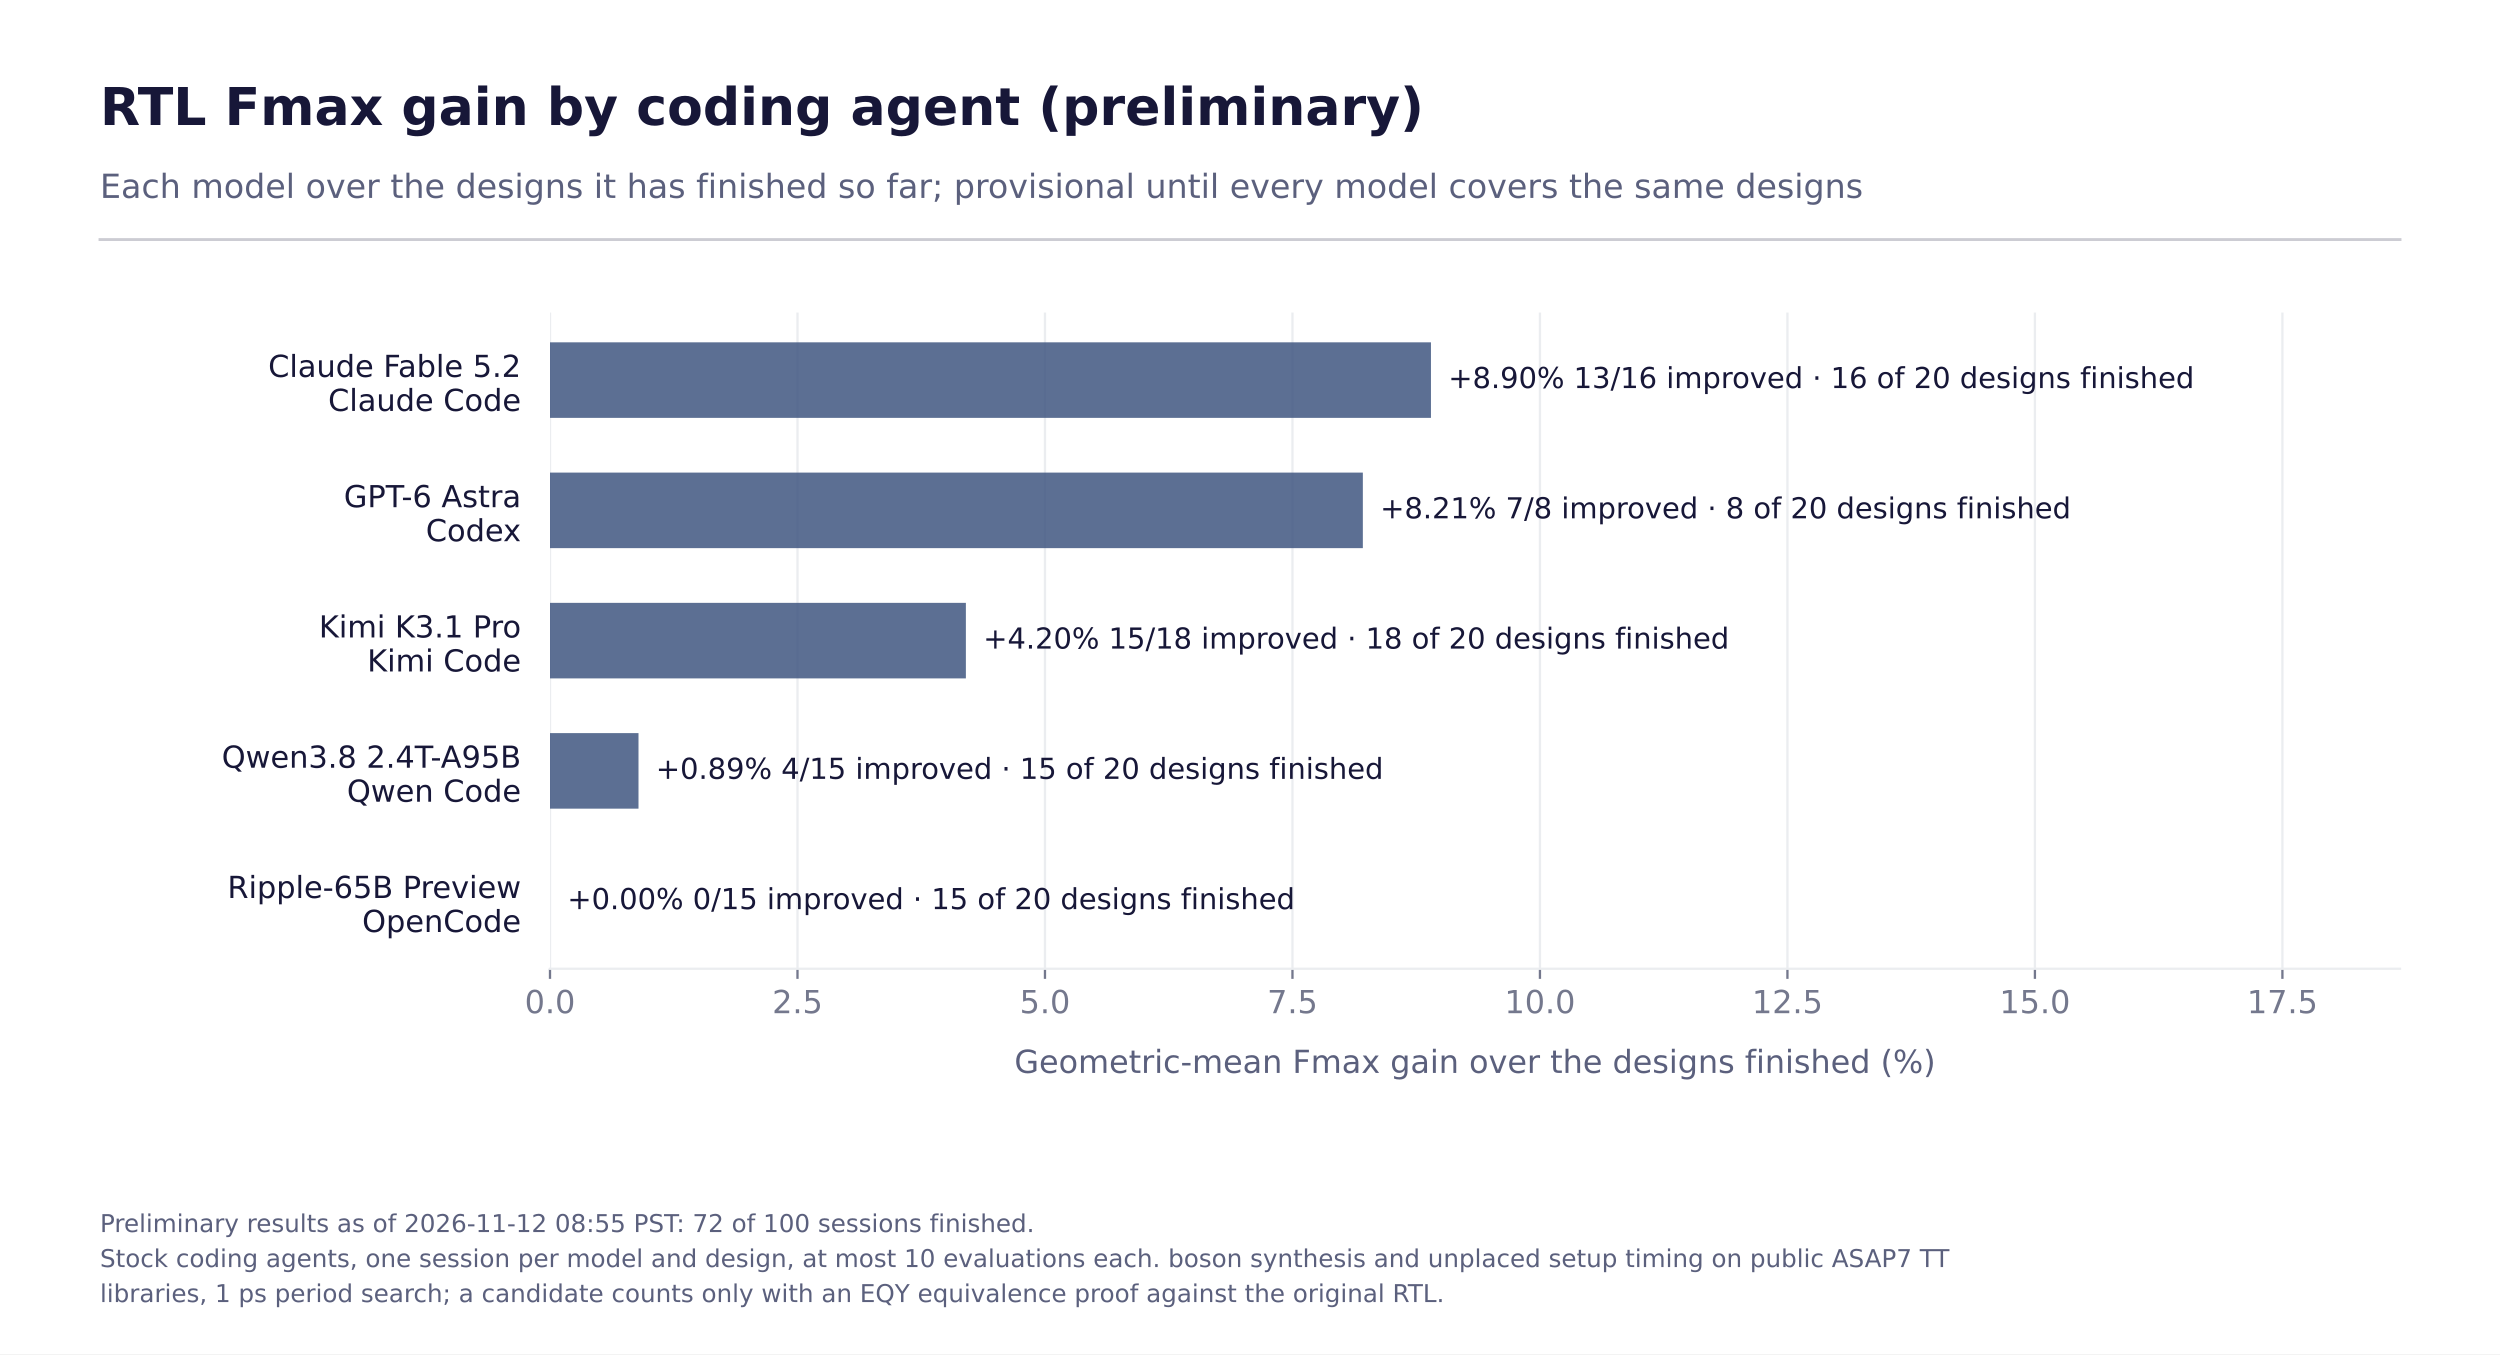
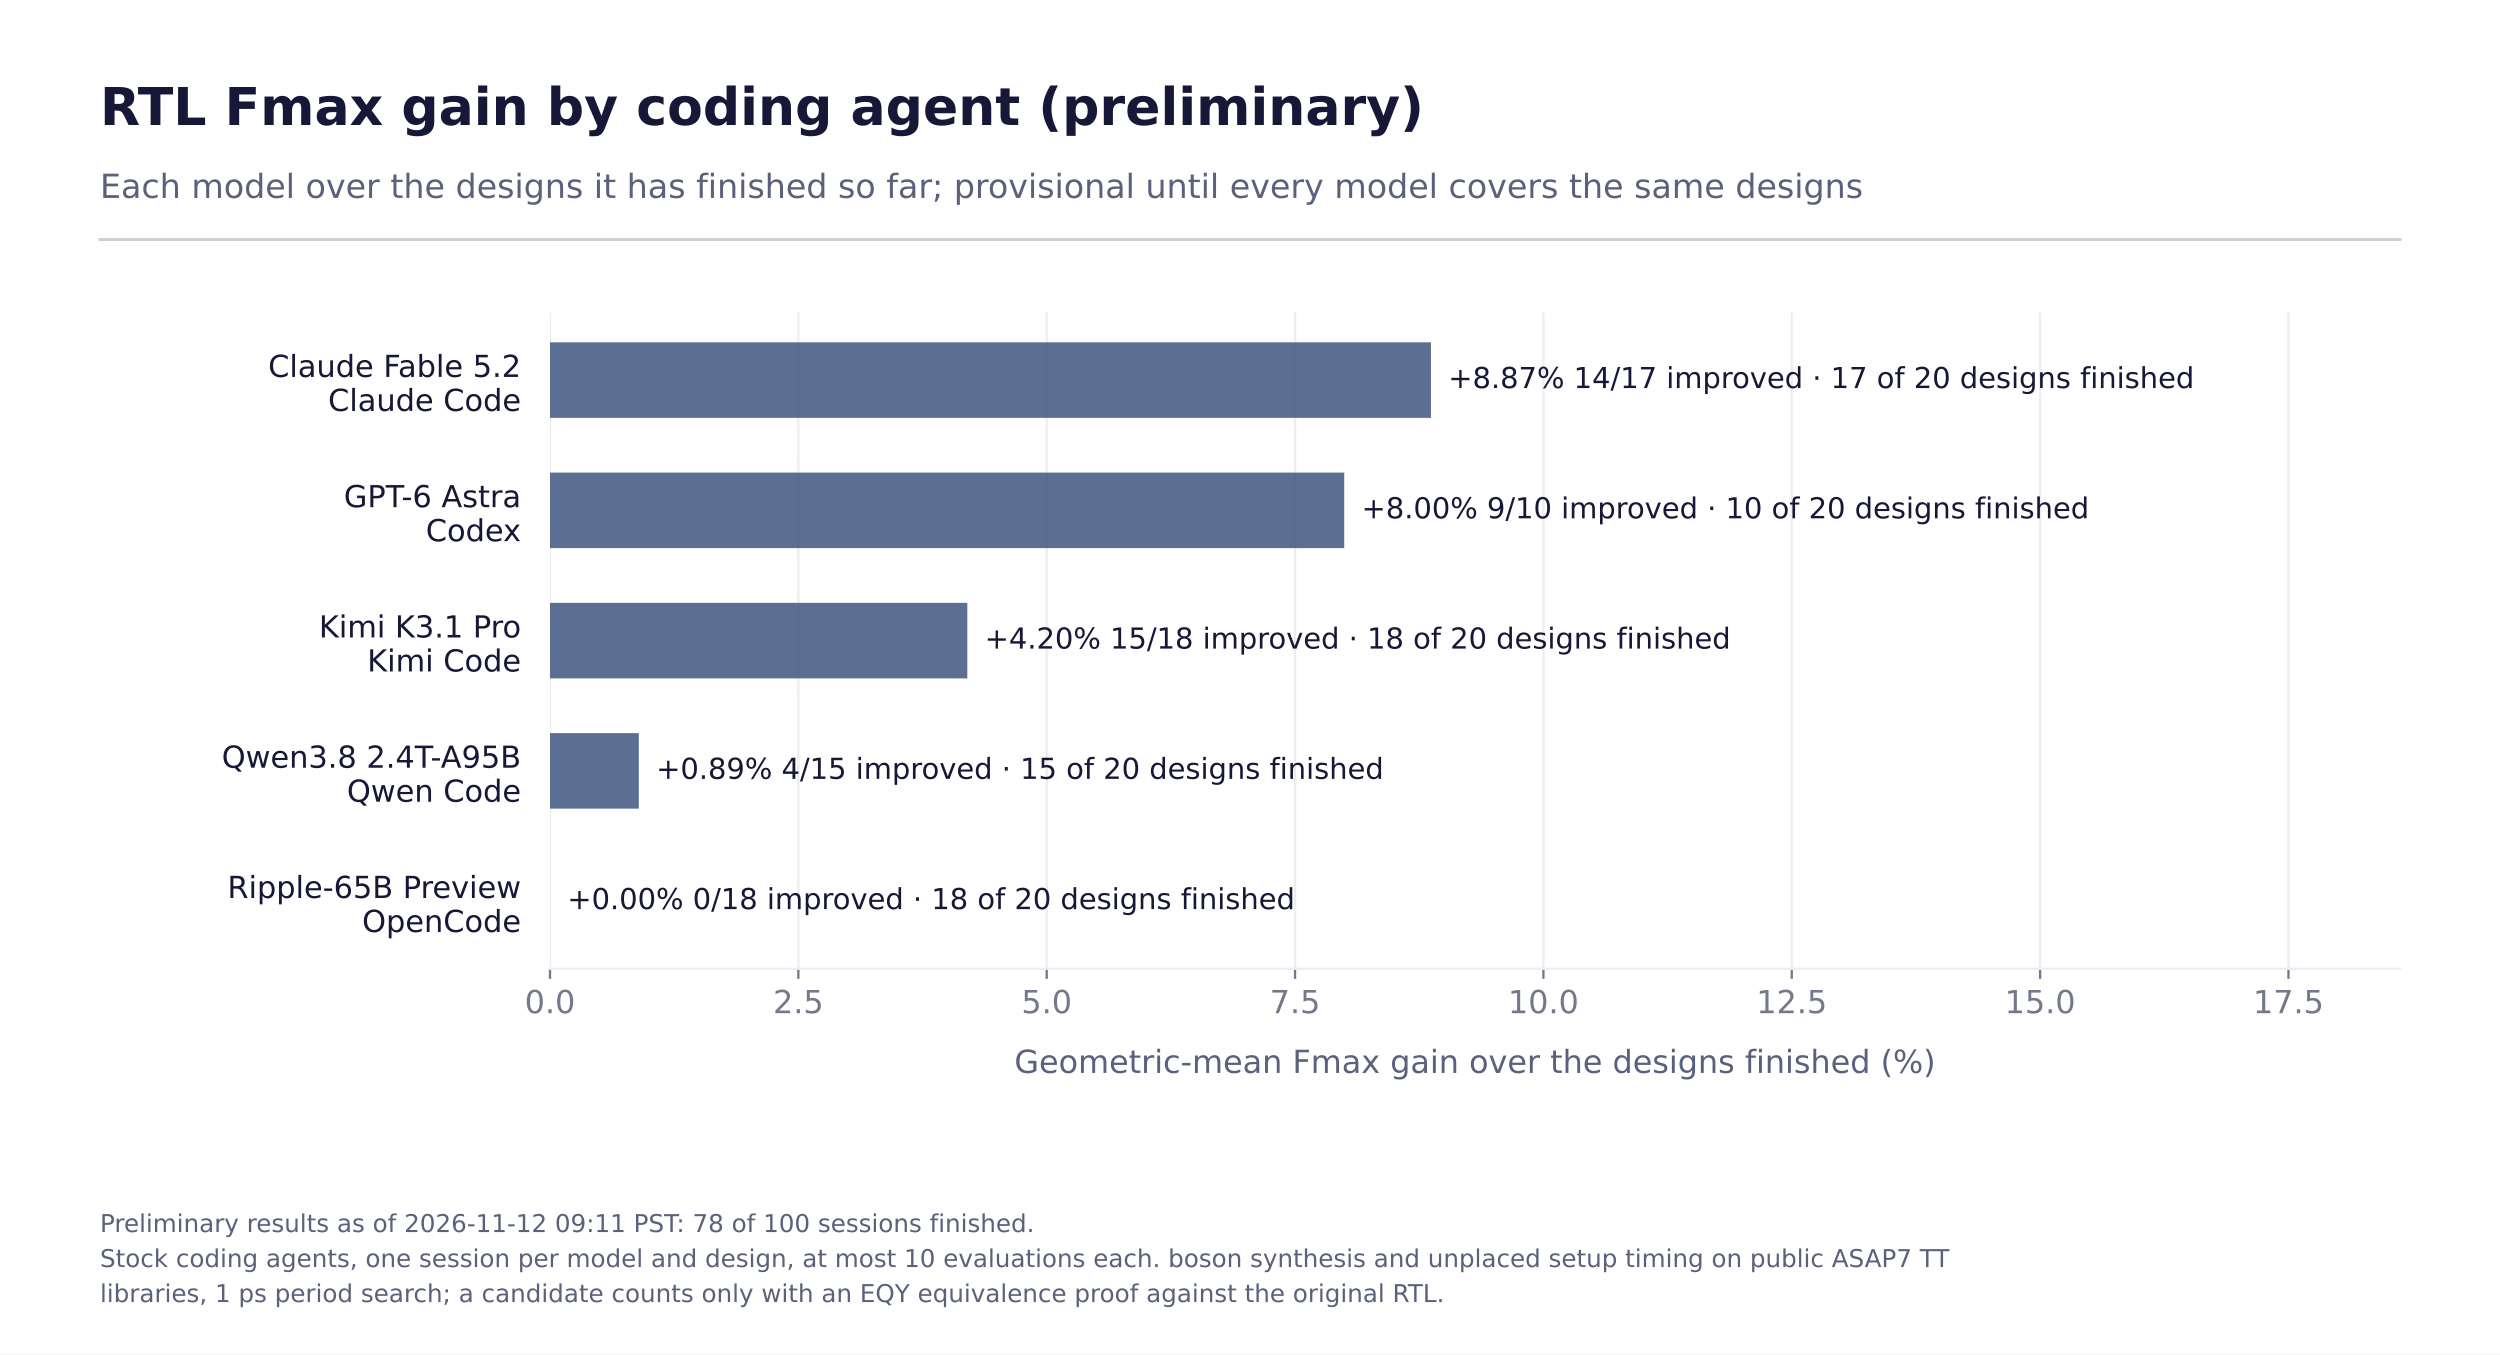
<svg xmlns="http://www.w3.org/2000/svg" xmlns:xlink="http://www.w3.org/1999/xlink" width="864pt" height="468pt" viewBox="0 0 864 468" version="1.1">
  <defs>
    <style type="text/css">*{stroke-linejoin: round; stroke-linecap: butt}</style>
  </defs>
  <g id="figure_1">
    <g id="patch_1">
      <path d="M 0 468  L 864 468  L 864 0  L 0 0  z " style="fill: #ffffff" />
    </g>
    <g id="axes_1">
      <g id="patch_2">
        <path d="M 190.08 334.8  L 829.44 334.8  L 829.44 108  L 190.08 108  z " style="fill: #ffffff" />
      </g>
      <g id="matplotlib.axis_1">
        <g id="xtick_1">
          <g id="line2d_1">
            <path d="M 190.08 334.8  L 190.08 108  " clip-path="url(#pcce7576f7a)" style="fill: none; stroke: #ebedf0; stroke-width: 0.8; stroke-linecap: square" />
          </g>
          <g id="line2d_2">
            <defs>
              <path id="m93d353a957" d="M 0 0  L 0 3.5  " style="stroke: #74788d; stroke-width: 0.8" />
            </defs>
            <g>
              <use xlink:href="#m93d353a957" x="190.08" y="334.8" style="fill: #74788d; stroke: #74788d; stroke-width: 0.8" />
            </g>
          </g>
          <g id="text_1">
            <text style="fill: #74788d; font: 11px 'DejaVu Sans'; text-anchor: middle" x="190.08" y="350.158" transform="rotate(-0 190.08 350.1583)">0.0</text>
          </g>
        </g>
        <g id="xtick_2">
          <g id="line2d_3">
-             <path d="M 275.611 334.8  L 275.611 108  " clip-path="url(#pcce7576f7a)" style="fill: none; stroke: #ebedf0; stroke-width: 0.8; stroke-linecap: square" />
+             <path d="M 275.91 334.8  L 275.91 108  " clip-path="url(#pcce7576f7a)" style="fill: none; stroke: #ebedf0; stroke-width: 0.8; stroke-linecap: square" />
          </g>
          <g id="line2d_4">
            <g>
-               <use xlink:href="#m93d353a957" x="275.611" y="334.8" style="fill: #74788d; stroke: #74788d; stroke-width: 0.8" />
+               <use xlink:href="#m93d353a957" x="275.91" y="334.8" style="fill: #74788d; stroke: #74788d; stroke-width: 0.8" />
            </g>
          </g>
          <g id="text_2">
-             <text style="fill: #74788d; font: 11px 'DejaVu Sans'; text-anchor: middle" x="275.611" y="350.158" transform="rotate(-0 275.6113 350.1583)">2.5</text>
+             <text style="fill: #74788d; font: 11px 'DejaVu Sans'; text-anchor: middle" x="275.91" y="350.158" transform="rotate(-0 275.9103 350.1583)">2.5</text>
          </g>
        </g>
        <g id="xtick_3">
          <g id="line2d_5">
-             <path d="M 361.143 334.8  L 361.143 108  " clip-path="url(#pcce7576f7a)" style="fill: none; stroke: #ebedf0; stroke-width: 0.8; stroke-linecap: square" />
+             <path d="M 361.741 334.8  L 361.741 108  " clip-path="url(#pcce7576f7a)" style="fill: none; stroke: #ebedf0; stroke-width: 0.8; stroke-linecap: square" />
          </g>
          <g id="line2d_6">
            <g>
-               <use xlink:href="#m93d353a957" x="361.143" y="334.8" style="fill: #74788d; stroke: #74788d; stroke-width: 0.8" />
+               <use xlink:href="#m93d353a957" x="361.741" y="334.8" style="fill: #74788d; stroke: #74788d; stroke-width: 0.8" />
            </g>
          </g>
          <g id="text_3">
-             <text style="fill: #74788d; font: 11px 'DejaVu Sans'; text-anchor: middle" x="361.143" y="350.158" transform="rotate(-0 361.1426 350.1583)">5.0</text>
+             <text style="fill: #74788d; font: 11px 'DejaVu Sans'; text-anchor: middle" x="361.741" y="350.158" transform="rotate(-0 361.7405 350.1583)">5.0</text>
          </g>
        </g>
        <g id="xtick_4">
          <g id="line2d_7">
-             <path d="M 446.674 334.8  L 446.674 108  " clip-path="url(#pcce7576f7a)" style="fill: none; stroke: #ebedf0; stroke-width: 0.8; stroke-linecap: square" />
+             <path d="M 447.571 334.8  L 447.571 108  " clip-path="url(#pcce7576f7a)" style="fill: none; stroke: #ebedf0; stroke-width: 0.8; stroke-linecap: square" />
          </g>
          <g id="line2d_8">
            <g>
-               <use xlink:href="#m93d353a957" x="446.674" y="334.8" style="fill: #74788d; stroke: #74788d; stroke-width: 0.8" />
+               <use xlink:href="#m93d353a957" x="447.571" y="334.8" style="fill: #74788d; stroke: #74788d; stroke-width: 0.8" />
            </g>
          </g>
          <g id="text_4">
-             <text style="fill: #74788d; font: 11px 'DejaVu Sans'; text-anchor: middle" x="446.674" y="350.158" transform="rotate(-0 446.6738 350.1583)">7.5</text>
+             <text style="fill: #74788d; font: 11px 'DejaVu Sans'; text-anchor: middle" x="447.571" y="350.158" transform="rotate(-0 447.5708 350.1583)">7.5</text>
          </g>
        </g>
        <g id="xtick_5">
          <g id="line2d_9">
-             <path d="M 532.205 334.8  L 532.205 108  " clip-path="url(#pcce7576f7a)" style="fill: none; stroke: #ebedf0; stroke-width: 0.8; stroke-linecap: square" />
+             <path d="M 533.401 334.8  L 533.401 108  " clip-path="url(#pcce7576f7a)" style="fill: none; stroke: #ebedf0; stroke-width: 0.8; stroke-linecap: square" />
          </g>
          <g id="line2d_10">
            <g>
-               <use xlink:href="#m93d353a957" x="532.205" y="334.8" style="fill: #74788d; stroke: #74788d; stroke-width: 0.8" />
+               <use xlink:href="#m93d353a957" x="533.401" y="334.8" style="fill: #74788d; stroke: #74788d; stroke-width: 0.8" />
            </g>
          </g>
          <g id="text_5">
-             <text style="fill: #74788d; font: 11px 'DejaVu Sans'; text-anchor: middle" x="532.205" y="350.158" transform="rotate(-0 532.2051 350.1583)">10.0</text>
+             <text style="fill: #74788d; font: 11px 'DejaVu Sans'; text-anchor: middle" x="533.401" y="350.158" transform="rotate(-0 533.4011 350.1583)">10.0</text>
          </g>
        </g>
        <g id="xtick_6">
          <g id="line2d_11">
-             <path d="M 617.736 334.8  L 617.736 108  " clip-path="url(#pcce7576f7a)" style="fill: none; stroke: #ebedf0; stroke-width: 0.8; stroke-linecap: square" />
+             <path d="M 619.231 334.8  L 619.231 108  " clip-path="url(#pcce7576f7a)" style="fill: none; stroke: #ebedf0; stroke-width: 0.8; stroke-linecap: square" />
          </g>
          <g id="line2d_12">
            <g>
-               <use xlink:href="#m93d353a957" x="617.736" y="334.8" style="fill: #74788d; stroke: #74788d; stroke-width: 0.8" />
+               <use xlink:href="#m93d353a957" x="619.231" y="334.8" style="fill: #74788d; stroke: #74788d; stroke-width: 0.8" />
            </g>
          </g>
          <g id="text_6">
-             <text style="fill: #74788d; font: 11px 'DejaVu Sans'; text-anchor: middle" x="617.736" y="350.158" transform="rotate(-0 617.7364 350.1583)">12.5</text>
+             <text style="fill: #74788d; font: 11px 'DejaVu Sans'; text-anchor: middle" x="619.231" y="350.158" transform="rotate(-0 619.2314 350.1583)">12.5</text>
          </g>
        </g>
        <g id="xtick_7">
          <g id="line2d_13">
-             <path d="M 703.268 334.8  L 703.268 108  " clip-path="url(#pcce7576f7a)" style="fill: none; stroke: #ebedf0; stroke-width: 0.8; stroke-linecap: square" />
+             <path d="M 705.062 334.8  L 705.062 108  " clip-path="url(#pcce7576f7a)" style="fill: none; stroke: #ebedf0; stroke-width: 0.8; stroke-linecap: square" />
          </g>
          <g id="line2d_14">
            <g>
-               <use xlink:href="#m93d353a957" x="703.268" y="334.8" style="fill: #74788d; stroke: #74788d; stroke-width: 0.8" />
+               <use xlink:href="#m93d353a957" x="705.062" y="334.8" style="fill: #74788d; stroke: #74788d; stroke-width: 0.8" />
            </g>
          </g>
          <g id="text_7">
-             <text style="fill: #74788d; font: 11px 'DejaVu Sans'; text-anchor: middle" x="703.268" y="350.158" transform="rotate(-0 703.2677 350.1583)">15.0</text>
+             <text style="fill: #74788d; font: 11px 'DejaVu Sans'; text-anchor: middle" x="705.062" y="350.158" transform="rotate(-0 705.0616 350.1583)">15.0</text>
          </g>
        </g>
        <g id="xtick_8">
          <g id="line2d_15">
-             <path d="M 788.799 334.8  L 788.799 108  " clip-path="url(#pcce7576f7a)" style="fill: none; stroke: #ebedf0; stroke-width: 0.8; stroke-linecap: square" />
+             <path d="M 790.892 334.8  L 790.892 108  " clip-path="url(#pcce7576f7a)" style="fill: none; stroke: #ebedf0; stroke-width: 0.8; stroke-linecap: square" />
          </g>
          <g id="line2d_16">
            <g>
-               <use xlink:href="#m93d353a957" x="788.799" y="334.8" style="fill: #74788d; stroke: #74788d; stroke-width: 0.8" />
+               <use xlink:href="#m93d353a957" x="790.892" y="334.8" style="fill: #74788d; stroke: #74788d; stroke-width: 0.8" />
            </g>
          </g>
          <g id="text_8">
-             <text style="fill: #74788d; font: 11px 'DejaVu Sans'; text-anchor: middle" x="788.799" y="350.158" transform="rotate(-0 788.799 350.1583)">17.5</text>
+             <text style="fill: #74788d; font: 11px 'DejaVu Sans'; text-anchor: middle" x="790.892" y="350.158" transform="rotate(-0 790.8919 350.1583)">17.5</text>
          </g>
        </g>
        <g id="text_9">
          <text style="fill: #5b607d; font: 11px 'DejaVu Sans'; text-anchor: middle" x="509.76" y="370.804" transform="rotate(-0 509.76 370.8042)">Geometric-mean Fmax gain over the designs finished (%)</text>
        </g>
      </g>
      <g id="matplotlib.axis_2">
        <g id="ytick_1">
          <g id="line2d_17" />
          <g id="text_10">
            <text style="fill: #171738; font: 10.5px 'DejaVu Sans'" transform="translate(92.68391 130.2724)">Claude Fable 5.2</text>
            <text style="fill: #171738; font: 10.5px 'DejaVu Sans'" transform="translate(113.3952 142.0301)">Claude Code</text>
          </g>
        </g>
        <g id="ytick_2">
          <g id="line2d_18" />
          <g id="text_11">
            <text style="fill: #171738; font: 10.5px 'DejaVu Sans'" transform="translate(118.8322 175.2903)">GPT-6 Astra</text>
            <text style="fill: #171738; font: 10.5px 'DejaVu Sans'" transform="translate(147.1658 187.048)">Codex</text>
          </g>
        </g>
        <g id="ytick_3">
          <g id="line2d_19" />
          <g id="text_12">
            <text style="fill: #171738; font: 10.5px 'DejaVu Sans'" transform="translate(110.2222 220.3082)">Kimi K3.1 Pro</text>
            <text style="fill: #171738; font: 10.5px 'DejaVu Sans'" transform="translate(126.9123 232.0659)">Kimi Code</text>
          </g>
        </g>
        <g id="ytick_4">
          <g id="line2d_20" />
          <g id="text_13">
            <text style="fill: #171738; font: 10.5px 'DejaVu Sans'" transform="translate(76.62383 265.326)">Qwen3.8 2.4T-A95B</text>
            <text style="fill: #171738; font: 10.5px 'DejaVu Sans'" transform="translate(119.892 277.0837)">Qwen Code</text>
          </g>
        </g>
        <g id="ytick_5">
          <g id="line2d_21" />
          <g id="text_14">
            <text style="fill: #171738; font: 10.5px 'DejaVu Sans'" transform="translate(78.59914 310.3439)">Ripple-65B Preview</text>
            <text style="fill: #171738; font: 10.5px 'DejaVu Sans'" transform="translate(125.1502 322.1016)">OpenCode</text>
          </g>
        </g>
      </g>
      <g id="patch_3">
        <path d="M 190.08 118.309  L 494.537 118.309  L 494.537 144.419  L 190.08 144.419  z " clip-path="url(#pcce7576f7a)" style="fill: #3f5680; opacity: 0.85" />
      </g>
      <g id="patch_4">
-         <path d="M 190.08 163.327  L 470.999 163.327  L 470.999 189.437  L 190.08 189.437  z " clip-path="url(#pcce7576f7a)" style="fill: #3f5680; opacity: 0.85" />
+         <path d="M 190.08 163.327  L 464.565 163.327  L 464.565 189.437  L 190.08 189.437  z " clip-path="url(#pcce7576f7a)" style="fill: #3f5680; opacity: 0.85" />
      </g>
      <g id="patch_5">
-         <path d="M 190.08 208.345  L 333.807 208.345  L 333.807 234.455  L 190.08 234.455  z " clip-path="url(#pcce7576f7a)" style="fill: #3f5680; opacity: 0.85" />
+         <path d="M 190.08 208.345  L 334.309 208.345  L 334.309 234.455  L 190.08 234.455  z " clip-path="url(#pcce7576f7a)" style="fill: #3f5680; opacity: 0.85" />
      </g>
      <g id="patch_6">
-         <path d="M 190.08 253.363  L 220.666 253.363  L 220.666 279.473  L 190.08 279.473  z " clip-path="url(#pcce7576f7a)" style="fill: #3f5680; opacity: 0.85" />
+         <path d="M 190.08 253.363  L 220.773 253.363  L 220.773 279.473  L 190.08 279.473  z " clip-path="url(#pcce7576f7a)" style="fill: #3f5680; opacity: 0.85" />
      </g>
      <g id="patch_7">
        <path d="M 190.08 298.381  L 190.08 298.381  L 190.08 324.491  L 190.08 324.491  z " clip-path="url(#pcce7576f7a)" style="fill: #3f5680; opacity: 0.85" />
      </g>
      <g id="patch_8">
        <path d="M 190.08 334.8  L 829.44 334.8  " style="fill: none; stroke: #ebedf0; stroke-width: 0.8; stroke-linejoin: miter; stroke-linecap: square" />
      </g>
      <g id="text_15">
-         <text style="fill: #171738; font: 10px 'DejaVu Sans'; text-anchor: start" x="500.537" y="134.124" transform="rotate(-0 500.5371 134.1236)">+8.90%   13/16 improved · 16 of 20 designs finished</text>
+         <text style="fill: #171738; font: 10px 'DejaVu Sans'; text-anchor: start" x="500.537" y="134.124" transform="rotate(-0 500.5371 134.1236)">+8.87%   14/17 improved · 17 of 20 designs finished</text>
      </g>
      <g id="text_16">
-         <text style="fill: #171738; font: 10px 'DejaVu Sans'; text-anchor: start" x="476.999" y="179.142" transform="rotate(-0 476.9989 179.1415)">+8.21%   7/8 improved · 8 of 20 designs finished</text>
+         <text style="fill: #171738; font: 10px 'DejaVu Sans'; text-anchor: start" x="470.565" y="179.142" transform="rotate(-0 470.5652 179.1415)">+8.00%   9/10 improved · 10 of 20 designs finished</text>
      </g>
      <g id="text_17">
-         <text style="fill: #171738; font: 10px 'DejaVu Sans'; text-anchor: start" x="339.807" y="224.159" transform="rotate(-0 339.8068 224.1594)">+4.20%   15/18 improved · 18 of 20 designs finished</text>
+         <text style="fill: #171738; font: 10px 'DejaVu Sans'; text-anchor: start" x="340.309" y="224.159" transform="rotate(-0 340.3092 224.1594)">+4.20%   15/18 improved · 18 of 20 designs finished</text>
      </g>
      <g id="text_18">
-         <text style="fill: #171738; font: 10px 'DejaVu Sans'; text-anchor: start" x="226.666" y="269.177" transform="rotate(-0 226.666 269.1772)">+0.89%   4/15 improved · 15 of 20 designs finished</text>
+         <text style="fill: #171738; font: 10px 'DejaVu Sans'; text-anchor: start" x="226.773" y="269.177" transform="rotate(-0 226.7729 269.1772)">+0.89%   4/15 improved · 15 of 20 designs finished</text>
      </g>
      <g id="text_19">
-         <text style="fill: #171738; font: 10px 'DejaVu Sans'; text-anchor: start" x="196.08" y="314.195" transform="rotate(-0 196.08 314.1951)">+0.00%   0/15 improved · 15 of 20 designs finished</text>
+         <text style="fill: #171738; font: 10px 'DejaVu Sans'; text-anchor: start" x="196.08" y="314.195" transform="rotate(-0 196.08 314.1951)">+0.00%   0/18 improved · 18 of 20 designs finished</text>
      </g>
    </g>
    <g id="line2d_22">
      <path d="M 34.56 82.8  L 829.44 82.8  " style="fill: none; stroke: #171738; stroke-opacity: 0.22; stroke-linecap: square" />
    </g>
    <g id="text_20">
      <text style="fill: #171738; font: 700 18px 'DejaVu Sans'; text-anchor: start" x="34.56" y="43.2" transform="rotate(-0 34.56 43.2)">RTL Fmax gain by coding agent (preliminary)</text>
    </g>
    <g id="text_21">
      <text style="fill: #5b607d; font: 11.5px 'DejaVu Sans'; text-anchor: start" x="34.56" y="68.4" transform="rotate(-0 34.56 68.4)">Each model over the designs it has finished so far; provisional until every model covers the same designs</text>
    </g>
    <g id="text_22">
-       <text style="fill: #5b607d; font: 8.5px 'DejaVu Sans'" transform="translate(34.56 425.7968)">Preliminary results as of 2026-11-12 08:55 PST: 72 of 100 sessions finished.</text>
+       <text style="fill: #5b607d; font: 8.5px 'DejaVu Sans'" transform="translate(34.56 425.7968)">Preliminary results as of 2026-11-12 09:11 PST: 78 of 100 sessions finished.</text>
      <text style="fill: #5b607d; font: 8.5px 'DejaVu Sans'" transform="translate(34.56 437.8984)">Stock coding agents, one session per model and design, at most 10 evaluations each. boson synthesis and unplaced setup timing on public ASAP7 TT</text>
      <text style="fill: #5b607d; font: 8.5px 'DejaVu Sans'" transform="translate(34.56 450)">libraries, 1 ps period search; a candidate counts only with an EQY equivalence proof against the original RTL.</text>
    </g>
  </g>
  <defs>
    <clipPath id="pcce7576f7a">
      <rect x="190.08" y="108" width="639.36" height="226.8" />
    </clipPath>
  </defs>
</svg>
